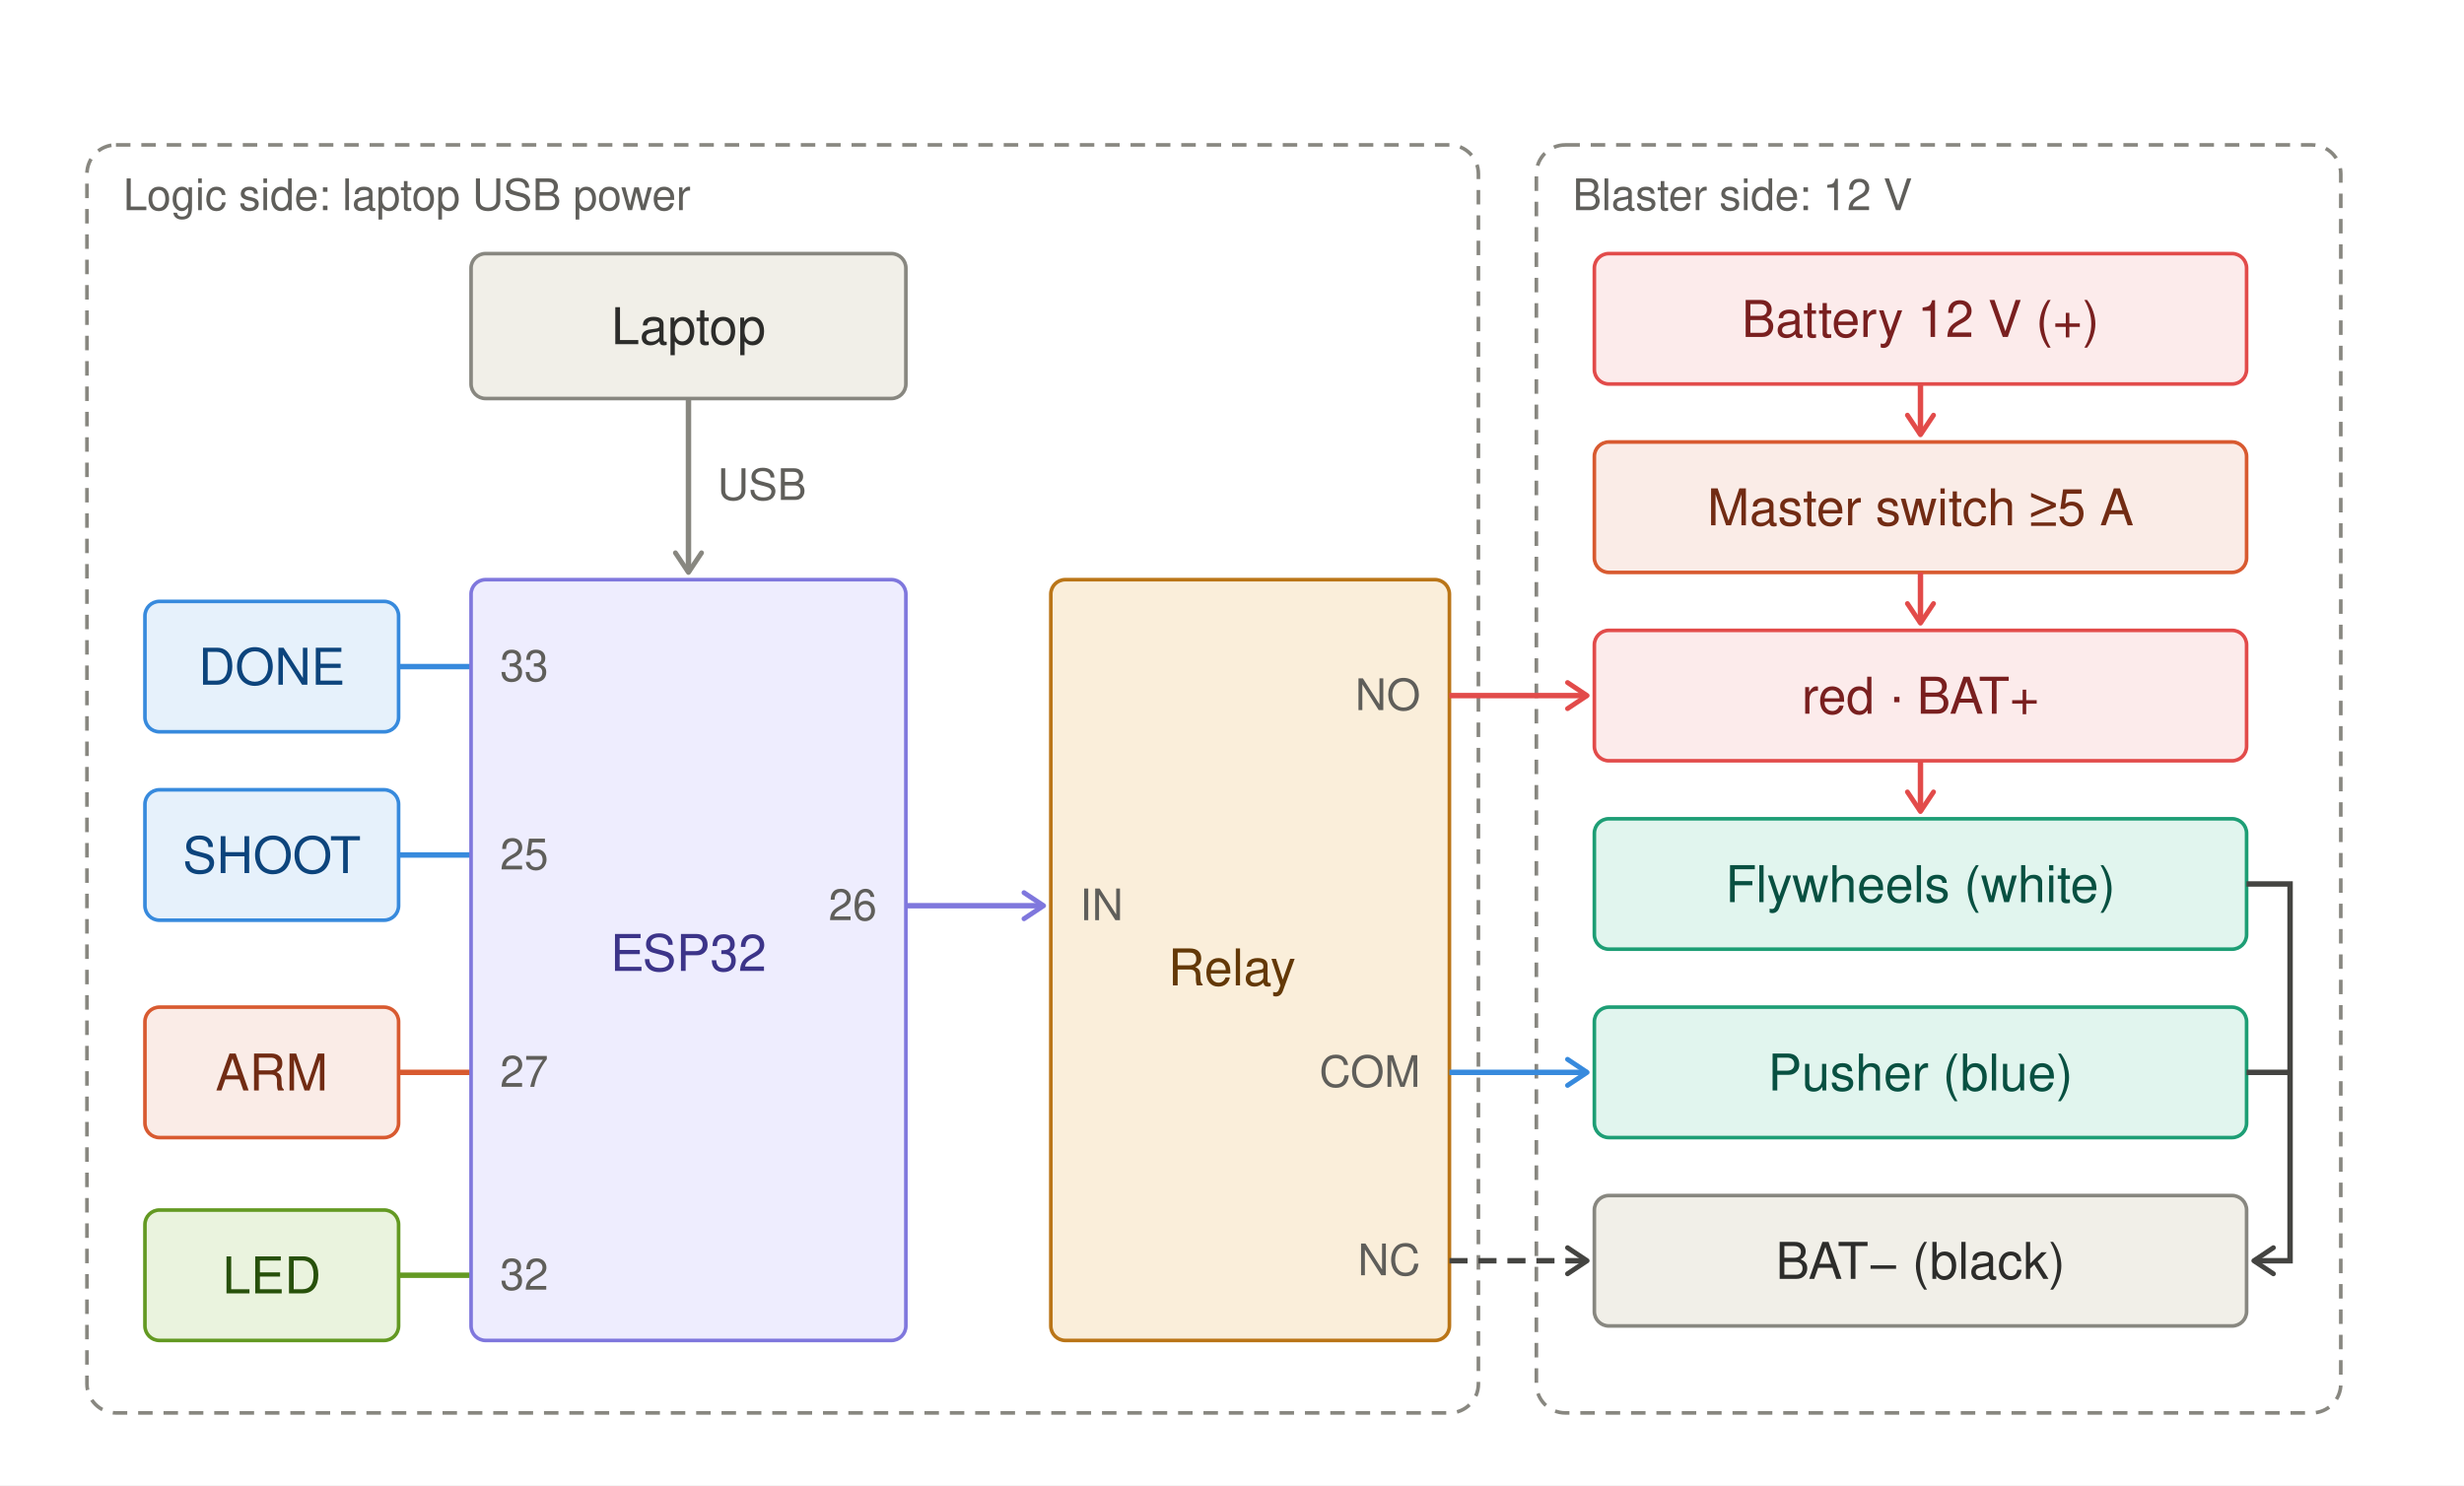
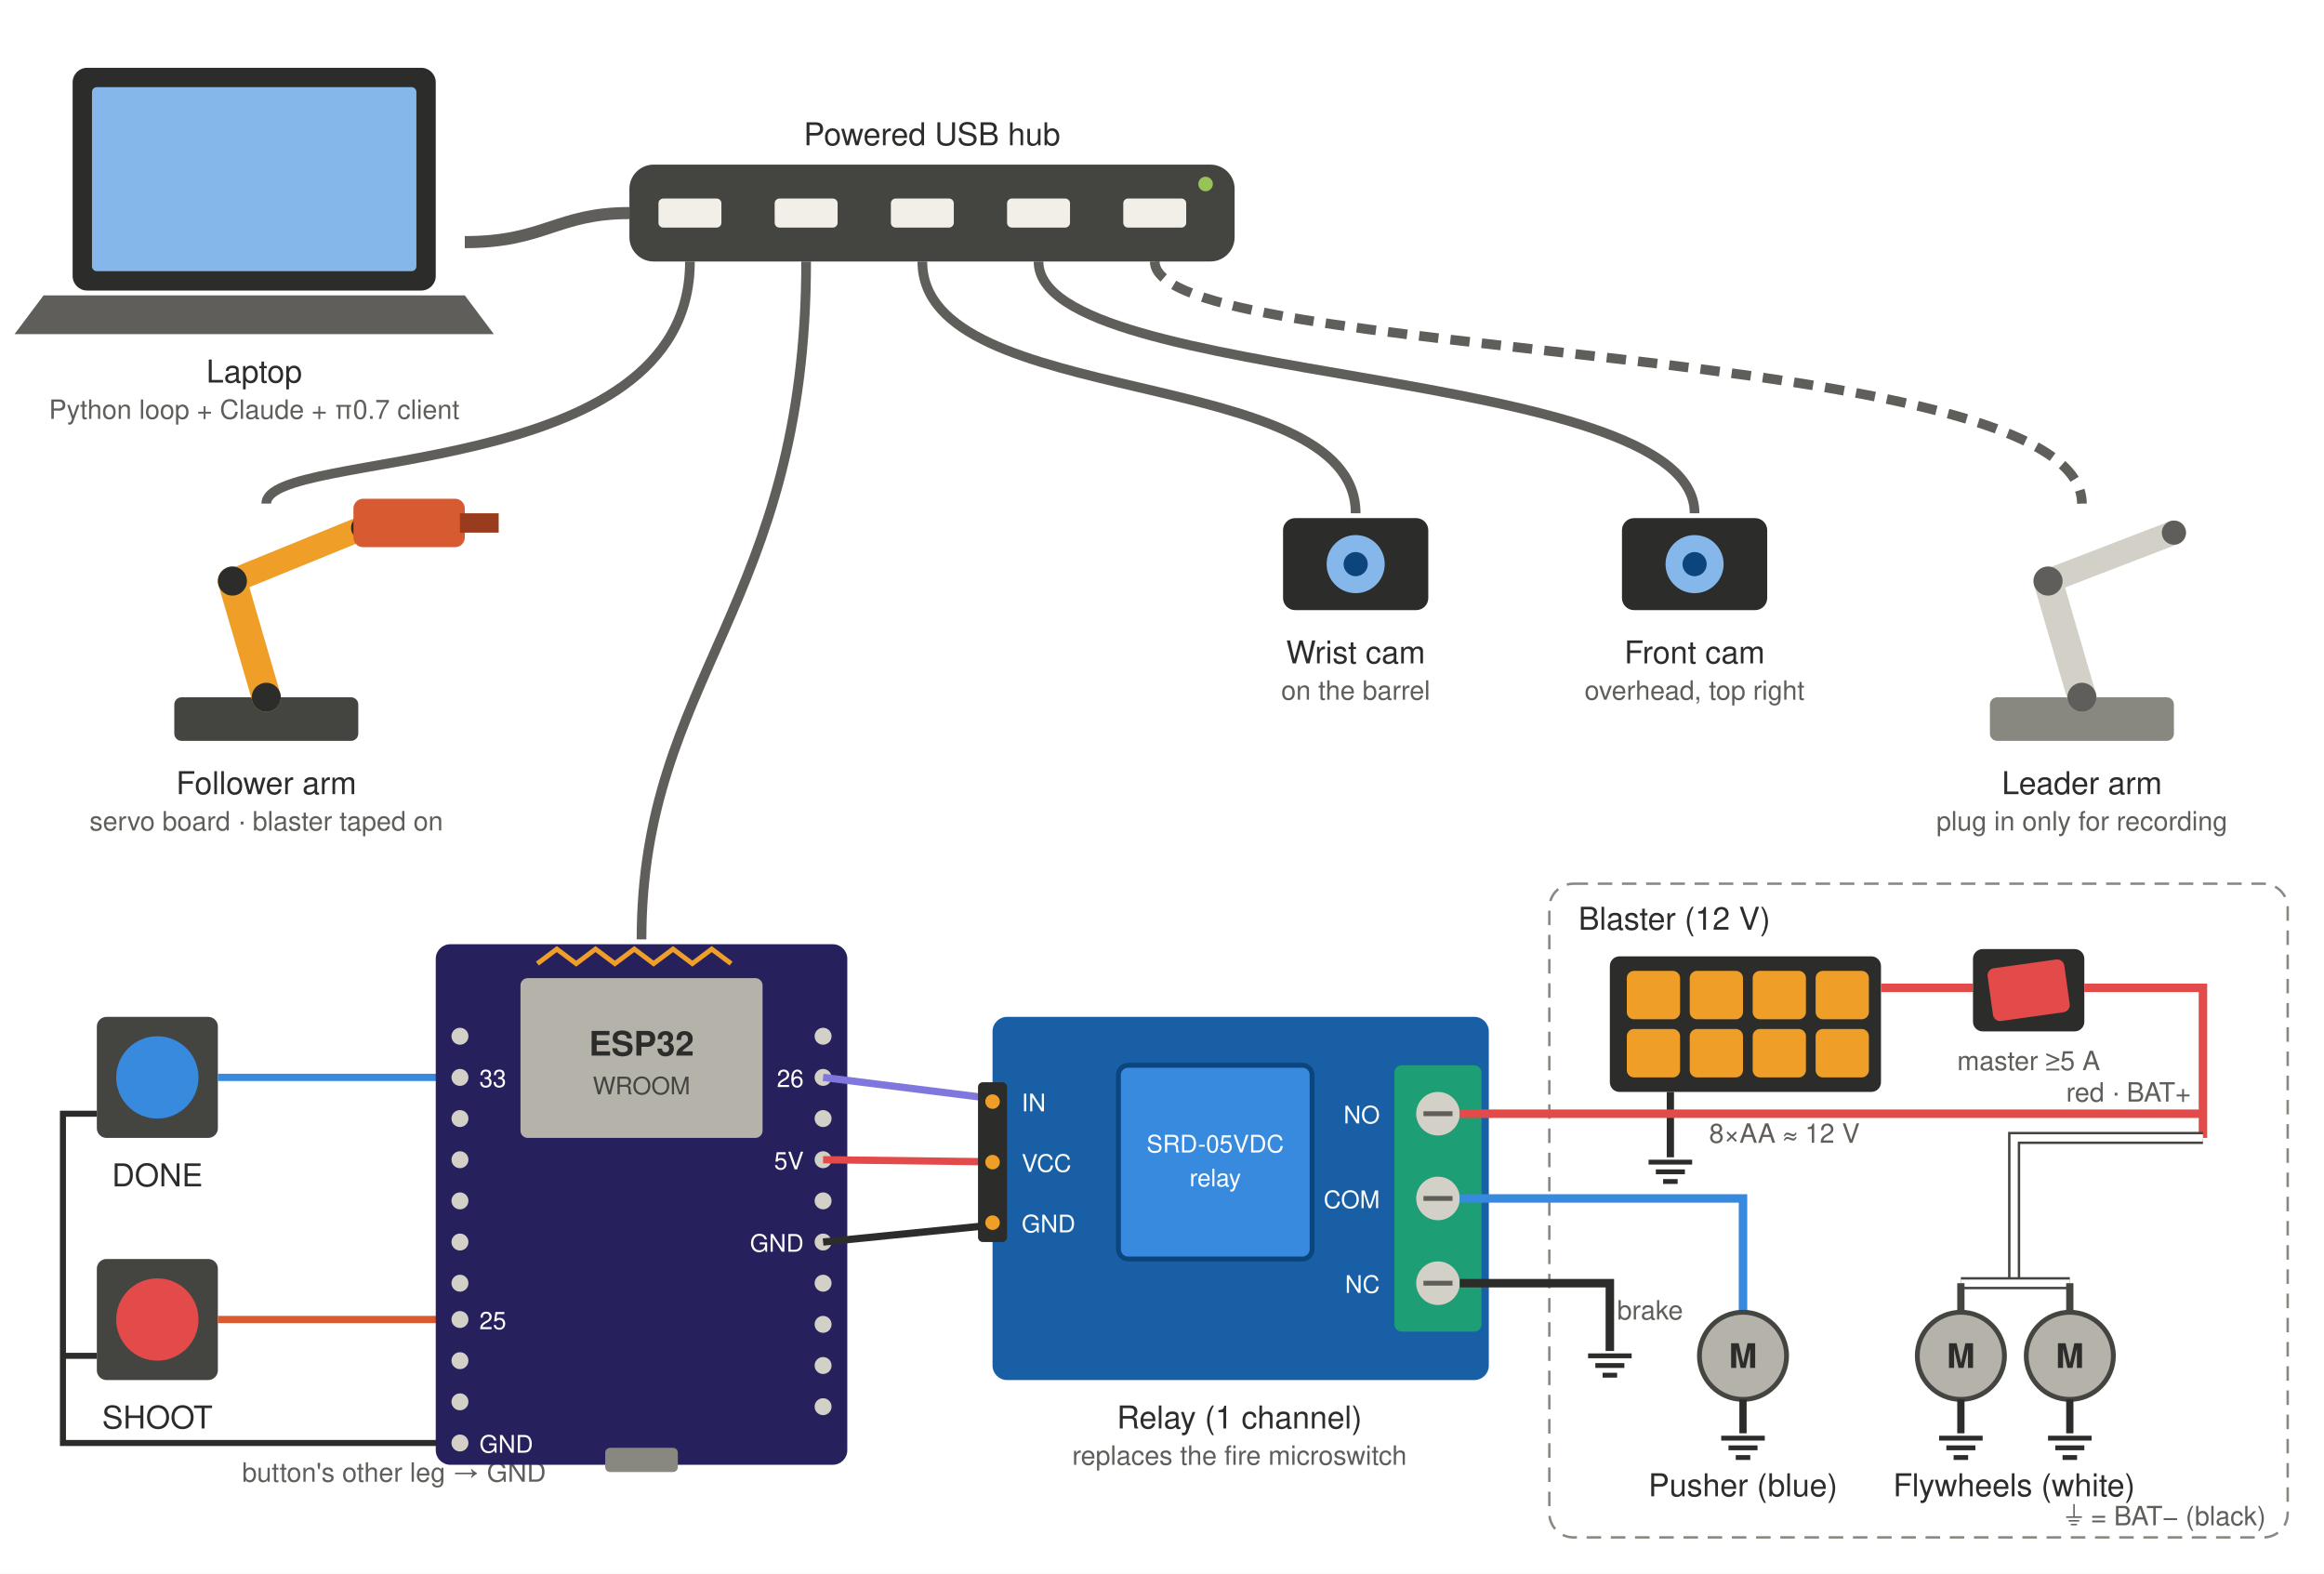
- <svg xmlns="http://www.w3.org/2000/svg" width="680" height="410" viewBox="0 0 680 410" font-family="-apple-system, Helvetica, Arial, sans-serif">
+ <svg xmlns="http://www.w3.org/2000/svg" width="960" height="650" viewBox="0 0 960 650" font-family="-apple-system, Helvetica, Arial, sans-serif">
+   <style>.l{font-size:13px;fill:#2C2C2A;font-weight:500}.s{font-size:11px;fill:#5F5E5A}.w{font-size:10px;fill:#FFFFFF}.pin{fill:#D3D1C7}</style>
  <defs>
-     <marker id="a" viewBox="0 0 10 10" refX="8" refY="5" markerWidth="6" markerHeight="6" orient="auto-start-reverse">
-       <path d="M2 1L8 5L2 9" fill="none" stroke="context-stroke" stroke-width="1.5" stroke-linecap="round" stroke-linejoin="round" />
-     </marker>
-     <style>.t{font-size:14px;font-weight:500}.s{font-size:12px;fill:#5F5E5A}</style>
+     <g id="gnd">
+       <line x1="-9" y1="0" x2="9" y2="0" stroke="#2C2C2A" stroke-width="2" />
+       <line x1="-6" y1="4" x2="6" y2="4" stroke="#2C2C2A" stroke-width="2" />
+       <line x1="-3" y1="8" x2="3" y2="8" stroke="#2C2C2A" stroke-width="2" />
+     </g>
+     <g id="motor">
+       <circle r="18" fill="#B4B2A9" stroke="#444441" stroke-width="2" />
+       <text y="5" text-anchor="middle" font-size="14" font-weight="700" fill="#2C2C2A">M</text>
+     </g>
  </defs>
-   <rect width="680" height="410" fill="#FFFFFF" />
-   <rect x="24" y="40" width="384" height="350" rx="8" fill="none" stroke="#888780" stroke-dasharray="4 3" />
-   <text class="s" x="34" y="58">Logic side: laptop USB power</text>
-   <rect x="424" y="40" width="222" height="350" rx="8" fill="none" stroke="#888780" stroke-dasharray="4 3" />
-   <text class="s" x="434" y="58">Blaster side: 12 V</text>
-   <rect x="130" y="70" width="120" height="40" rx="4" fill="#F1EFE8" stroke="#888780" />
-   <text class="t" x="190" y="95" text-anchor="middle" fill="#2C2C2A">Laptop</text>
-   <line x1="190" y1="110" x2="190" y2="158" stroke="#888780" stroke-width="1.5" marker-end="url(#a)" />
-   <text class="s" x="198" y="138">USB</text>
-   <rect x="40" y="166" width="70" height="36" rx="4" fill="#E6F1FB" stroke="#378ADD" />
-   <text class="t" x="75" y="189" text-anchor="middle" fill="#0C447C">DONE</text>
-   <rect x="40" y="218" width="70" height="36" rx="4" fill="#E6F1FB" stroke="#378ADD" />
-   <text class="t" x="75" y="241" text-anchor="middle" fill="#0C447C">SHOOT</text>
-   <rect x="40" y="278" width="70" height="36" rx="4" fill="#FAECE7" stroke="#D85A30" />
-   <text class="t" x="75" y="301" text-anchor="middle" fill="#712B13">ARM</text>
-   <rect x="40" y="334" width="70" height="36" rx="4" fill="#EAF3DE" stroke="#639922" />
-   <text class="t" x="75" y="357" text-anchor="middle" fill="#27500A">LED</text>
-   <line x1="110" y1="184" x2="130" y2="184" stroke="#378ADD" stroke-width="1.5" />
-   <line x1="110" y1="236" x2="130" y2="236" stroke="#378ADD" stroke-width="1.5" />
-   <line x1="110" y1="296" x2="130" y2="296" stroke="#D85A30" stroke-width="1.5" />
-   <line x1="110" y1="352" x2="130" y2="352" stroke="#639922" stroke-width="1.5" />
-   <rect x="130" y="160" width="120" height="210" rx="4" fill="#EEEDFE" stroke="#7F77DD" />
-   <text class="t" x="190" y="268" text-anchor="middle" fill="#3C3489">ESP32</text>
-   <text class="s" x="138" y="188">33</text>
-   <text class="s" x="138" y="240">25</text>
-   <text class="s" x="138" y="300">27</text>
-   <text class="s" x="138" y="356">32</text>
-   <text class="s" x="242" y="254" text-anchor="end">26</text>
-   <line x1="250" y1="250" x2="288" y2="250" stroke="#7F77DD" stroke-width="1.5" marker-end="url(#a)" />
-   <rect x="290" y="160" width="110" height="210" rx="4" fill="#FAEEDA" stroke="#BA7517" />
-   <text class="t" x="340" y="272" text-anchor="middle" fill="#633806">Relay</text>
-   <text class="s" x="298" y="254">IN</text>
-   <text class="s" x="392" y="196" text-anchor="end">NO</text>
-   <text class="s" x="392" y="300" text-anchor="end">COM</text>
-   <text class="s" x="392" y="352" text-anchor="end">NC</text>
-   <rect x="440" y="70" width="180" height="36" rx="4" fill="#FCEBEB" stroke="#E24B4A" />
-   <text class="t" x="530" y="93" text-anchor="middle" fill="#791F1F">Battery 12 V (+)</text>
-   <line x1="530" y1="106" x2="530" y2="120" stroke="#E24B4A" stroke-width="1.5" marker-end="url(#a)" />
-   <rect x="440" y="122" width="180" height="36" rx="4" fill="#FAECE7" stroke="#D85A30" />
-   <text class="t" x="530" y="145" text-anchor="middle" fill="#712B13">Master switch ≥5 A</text>
-   <line x1="530" y1="158" x2="530" y2="172" stroke="#E24B4A" stroke-width="1.5" marker-end="url(#a)" />
-   <rect x="440" y="174" width="180" height="36" rx="4" fill="#FCEBEB" stroke="#E24B4A" />
-   <text class="t" x="530" y="197" text-anchor="middle" fill="#791F1F">red · BAT+</text>
-   <line x1="400" y1="192" x2="438" y2="192" stroke="#E24B4A" stroke-width="1.5" marker-end="url(#a)" />
-   <line x1="530" y1="210" x2="530" y2="224" stroke="#E24B4A" stroke-width="1.5" marker-end="url(#a)" />
-   <rect x="440" y="226" width="180" height="36" rx="4" fill="#E1F5EE" stroke="#1D9E75" />
-   <text class="t" x="530" y="249" text-anchor="middle" fill="#085041">Flywheels (white)</text>
-   <rect x="440" y="278" width="180" height="36" rx="4" fill="#E1F5EE" stroke="#1D9E75" />
-   <text class="t" x="530" y="301" text-anchor="middle" fill="#085041">Pusher (blue)</text>
-   <line x1="400" y1="296" x2="438" y2="296" stroke="#378ADD" stroke-width="1.5" marker-end="url(#a)" />
-   <rect x="440" y="330" width="180" height="36" rx="4" fill="#F1EFE8" stroke="#888780" />
-   <text class="t" x="530" y="353" text-anchor="middle" fill="#2C2C2A">BAT− (black)</text>
-   <line x1="400" y1="348" x2="438" y2="348" stroke="#444441" stroke-width="1.5" stroke-dasharray="5 3" marker-end="url(#a)" />
-   <path d="M620 244 L632 244 L632 348 L622 348" fill="none" stroke="#444441" stroke-width="1.5" marker-end="url(#a)" />
-   <line x1="620" y1="296" x2="632" y2="296" stroke="#444441" stroke-width="1.5" />
+   <rect width="960" height="650" fill="#FFFFFF" />
+   <rect x="30" y="28" width="150" height="92" rx="6" fill="#2C2C2A" />
+   <rect x="38" y="36" width="134" height="76" rx="2" fill="#85B7EB" />
+   <polygon points="18,122 192,122 204,138 6,138" fill="#5F5E5A" />
+   <text class="l" x="105" y="158" text-anchor="middle">Laptop</text>
+   <text class="s" x="105" y="173" text-anchor="middle">Python loop + Claude + π0.7 client</text>
+   <path d="M192 100 C 225 100, 230 88, 260 88" fill="none" stroke="#5F5E5A" stroke-width="5" />
+   <rect x="260" y="68" width="250" height="40" rx="10" fill="#444441" />
+   <rect x="272" y="82" width="26" height="12" rx="2" fill="#F1EFE8" />
+   <rect x="320" y="82" width="26" height="12" rx="2" fill="#F1EFE8" />
+   <rect x="368" y="82" width="26" height="12" rx="2" fill="#F1EFE8" />
+   <rect x="416" y="82" width="26" height="12" rx="2" fill="#F1EFE8" />
+   <rect x="464" y="82" width="26" height="12" rx="2" fill="#F1EFE8" />
+   <circle cx="498" cy="76" r="3" fill="#97C459" />
+   <text class="l" x="385" y="60" text-anchor="middle">Powered USB hub</text>
+   <path d="M285 108 C 285 200, 110 185, 110 208" fill="none" stroke="#5F5E5A" stroke-width="4" />
+   <path d="M333 108 C 333 250, 265 280, 265 388" fill="none" stroke="#5F5E5A" stroke-width="4" />
+   <path d="M381 108 C 381 170, 560 150, 560 212" fill="none" stroke="#5F5E5A" stroke-width="4" />
+   <path d="M429 108 C 429 160, 700 150, 700 212" fill="none" stroke="#5F5E5A" stroke-width="4" />
+   <path d="M477 108 C 477 150, 860 140, 860 208" fill="none" stroke="#5F5E5A" stroke-width="4" stroke-dasharray="8 5" />
+   <rect x="72" y="288" width="76" height="18" rx="3" fill="#444441" />
+   <line x1="110" y1="288" x2="96" y2="240" stroke="#EF9F27" stroke-width="12" stroke-linecap="round" />
+   <line x1="96" y1="240" x2="150" y2="218" stroke="#EF9F27" stroke-width="10" stroke-linecap="round" />
+   <circle cx="110" cy="288" r="6" fill="#2C2C2A" />
+   <circle cx="96" cy="240" r="6" fill="#2C2C2A" />
+   <circle cx="150" cy="218" r="5" fill="#2C2C2A" />
+   <rect x="146" y="206" width="46" height="20" rx="4" fill="#D85A30" />
+   <rect x="190" y="212" width="16" height="8" fill="#993C1D" />
+   <text class="l" x="110" y="328" text-anchor="middle">Follower arm</text>
+   <text class="s" x="110" y="343" text-anchor="middle">servo board · blaster taped on</text>
+   <rect x="530" y="214" width="60" height="38" rx="5" fill="#2C2C2A" />
+   <circle cx="560" cy="233" r="12" fill="#85B7EB" />
+   <circle cx="560" cy="233" r="5" fill="#0C447C" />
+   <text class="l" x="560" y="274" text-anchor="middle">Wrist cam</text>
+   <text class="s" x="560" y="289" text-anchor="middle">on the barrel</text>
+   <rect x="670" y="214" width="60" height="38" rx="5" fill="#2C2C2A" />
+   <circle cx="700" cy="233" r="12" fill="#85B7EB" />
+   <circle cx="700" cy="233" r="5" fill="#0C447C" />
+   <text class="l" x="700" y="274" text-anchor="middle">Front cam</text>
+   <text class="s" x="700" y="289" text-anchor="middle">overhead, top right</text>
+   <rect x="822" y="288" width="76" height="18" rx="3" fill="#888780" />
+   <line x1="860" y1="288" x2="846" y2="240" stroke="#D3D1C7" stroke-width="12" stroke-linecap="round" />
+   <line x1="846" y1="240" x2="898" y2="220" stroke="#D3D1C7" stroke-width="10" stroke-linecap="round" />
+   <circle cx="860" cy="288" r="6" fill="#5F5E5A" />
+   <circle cx="846" cy="240" r="6" fill="#5F5E5A" />
+   <circle cx="898" cy="220" r="5" fill="#5F5E5A" />
+   <text class="l" x="860" y="328" text-anchor="middle">Leader arm</text>
+   <text class="s" x="860" y="343" text-anchor="middle">plug in only for recording</text>
+   <rect x="40" y="420" width="50" height="50" rx="4" fill="#444441" />
+   <circle cx="65" cy="445" r="17" fill="#378ADD" />
+   <text class="l" x="65" y="490" text-anchor="middle">DONE</text>
+   <rect x="40" y="520" width="50" height="50" rx="4" fill="#444441" />
+   <circle cx="65" cy="545" r="17" fill="#E24B4A" />
+   <text class="l" x="65" y="590" text-anchor="middle">SHOOT</text>
+   <line x1="90" y1="445" x2="190" y2="445" stroke="#378ADD" stroke-width="3" />
+   <line x1="90" y1="545" x2="190" y2="545" stroke="#D85A30" stroke-width="3" />
+   <path d="M40 460 L26 460 L26 596 L190 596" fill="none" stroke="#2C2C2A" stroke-width="2.5" />
+   <path d="M40 560 L26 560" fill="none" stroke="#2C2C2A" stroke-width="2.5" />
+   <text class="s" x="100" y="612">button's other leg → GND</text>
+   <rect x="180" y="390" width="170" height="215" rx="6" fill="#26215C" />
+   <polyline points="222,398 230,392 238,398 246,392 254,398 262,392 270,398 278,392 286,398 294,392 302,398" fill="none" stroke="#EF9F27" stroke-width="2" />
+   <rect x="215" y="404" width="100" height="66" rx="3" fill="#B4B2A9" />
+   <text x="265" y="436" text-anchor="middle" font-size="14" font-weight="700" fill="#2C2C2A">ESP32</text>
+   <text x="265" y="452" text-anchor="middle" font-size="10" fill="#444441">WROOM</text>
+   <rect x="250" y="598" width="30" height="10" rx="2" fill="#888780" />
+   <g class="pin">
+     <circle cx="190" cy="428" r="3.5" />
+     <circle cx="190" cy="445" r="3.5" />
+     <circle cx="190" cy="462" r="3.5" />
+     <circle cx="190" cy="479" r="3.5" />
+     <circle cx="190" cy="496" r="3.5" />
+     <circle cx="190" cy="513" r="3.5" />
+     <circle cx="190" cy="530" r="3.5" />
+     <circle cx="190" cy="545" r="3.5" />
+     <circle cx="190" cy="562" r="3.5" />
+     <circle cx="190" cy="579" r="3.5" />
+     <circle cx="190" cy="596" r="3.5" />
+     <circle cx="340" cy="428" r="3.5" />
+     <circle cx="340" cy="445" r="3.5" />
+     <circle cx="340" cy="462" r="3.5" />
+     <circle cx="340" cy="479" r="3.5" />
+     <circle cx="340" cy="496" r="3.5" />
+     <circle cx="340" cy="513" r="3.5" />
+     <circle cx="340" cy="530" r="3.5" />
+     <circle cx="340" cy="547" r="3.5" />
+     <circle cx="340" cy="564" r="3.5" />
+     <circle cx="340" cy="581" r="3.5" />
+   </g>
+   <text class="w" x="198" y="449">33</text>
+   <text class="w" x="198" y="549">25</text>
+   <text class="w" x="198" y="600">GND</text>
+   <text class="w" x="332" y="449" text-anchor="end">26</text>
+   <text class="w" x="332" y="483" text-anchor="end">5V</text>
+   <text class="w" x="332" y="517" text-anchor="end">GND</text>
+   <line x1="340" y1="445" x2="420" y2="455" stroke="#7F77DD" stroke-width="3" />
+   <line x1="340" y1="479" x2="420" y2="480" stroke="#E24B4A" stroke-width="3" />
+   <line x1="340" y1="513" x2="420" y2="505" stroke="#2C2C2A" stroke-width="3" />
+   <rect x="410" y="420" width="205" height="150" rx="6" fill="#185FA5" />
+   <rect x="404" y="447" width="12" height="66" rx="2" fill="#2C2C2A" />
+   <circle cx="410" cy="455" r="3" fill="#EF9F27" />
+   <circle cx="410" cy="480" r="3" fill="#EF9F27" />
+   <circle cx="410" cy="505" r="3" fill="#EF9F27" />
+   <text class="w" x="422" y="459">IN</text>
+   <text class="w" x="422" y="484">VCC</text>
+   <text class="w" x="422" y="509">GND</text>
+   <rect x="462" y="440" width="80" height="80" rx="4" fill="#378ADD" stroke="#0C447C" stroke-width="2" />
+   <text class="w" x="502" y="476" text-anchor="middle">SRD-05VDC</text>
+   <text class="w" x="502" y="490" text-anchor="middle">relay</text>
+   <rect x="576" y="440" width="36" height="110" rx="3" fill="#1D9E75" />
+   <circle cx="594" cy="460" r="9" fill="#D3D1C7" />
+   <line x1="588" y1="460" x2="600" y2="460" stroke="#5F5E5A" stroke-width="2" />
+   <circle cx="594" cy="495" r="9" fill="#D3D1C7" />
+   <line x1="588" y1="495" x2="600" y2="495" stroke="#5F5E5A" stroke-width="2" />
+   <circle cx="594" cy="530" r="9" fill="#D3D1C7" />
+   <line x1="588" y1="530" x2="600" y2="530" stroke="#5F5E5A" stroke-width="2" />
+   <text class="w" x="570" y="464" text-anchor="end">NO</text>
+   <text class="w" x="570" y="499" text-anchor="end">COM</text>
+   <text class="w" x="570" y="534" text-anchor="end">NC</text>
+   <text class="l" x="512" y="590" text-anchor="middle">Relay (1 channel)</text>
+   <text class="s" x="512" y="605" text-anchor="middle">replaces the fire microswitch</text>
+   <rect x="640" y="365" width="305" height="270" rx="10" fill="none" stroke="#888780" stroke-width="1" stroke-dasharray="6 4" />
+   <text class="l" x="652" y="384">Blaster (12 V)</text>
+   <rect x="665" y="395" width="112" height="56" rx="4" fill="#2C2C2A" />
+   <g fill="#EF9F27">
+     <rect x="672" y="401" width="22" height="20" rx="3" />
+     <rect x="698" y="401" width="22" height="20" rx="3" />
+     <rect x="724" y="401" width="22" height="20" rx="3" />
+     <rect x="750" y="401" width="22" height="20" rx="3" />
+     <rect x="672" y="425" width="22" height="20" rx="3" />
+     <rect x="698" y="425" width="22" height="20" rx="3" />
+     <rect x="724" y="425" width="22" height="20" rx="3" />
+     <rect x="750" y="425" width="22" height="20" rx="3" />
+   </g>
+   <text class="s" x="706" y="472">8×AA ≈ 12 V</text>
+   <line x1="690" y1="451" x2="690" y2="478" stroke="#2C2C2A" stroke-width="3" />
+   <use href="#gnd" x="690" y="480" />
+   <line x1="777" y1="408" x2="815" y2="408" stroke="#E24B4A" stroke-width="3.5" />
+   <rect x="815" y="392" width="46" height="34" rx="4" fill="#2C2C2A" />
+   <rect x="822" y="398" width="32" height="22" rx="3" fill="#E24B4A" transform="rotate(-8 838 409)" />
+   <text class="s" x="838" y="442" text-anchor="middle">master ≥5 A</text>
+   <path d="M861 408 L910 408 L910 470" fill="none" stroke="#E24B4A" stroke-width="3.5" />
+   <path d="M603 460 L910 460" fill="none" stroke="#E24B4A" stroke-width="3.5" />
+   <text class="s" x="905" y="455" text-anchor="end">red · BAT+</text>
+   <path d="M910 470 L832 470 L832 530" fill="none" stroke="#444441" stroke-width="5" />
+   <path d="M910 470 L832 470 L832 530" fill="none" stroke="#FFFFFF" stroke-width="3" />
+   <path d="M810 530 L855 530" fill="none" stroke="#444441" stroke-width="5" />
+   <path d="M810 530 L855 530" fill="none" stroke="#FFFFFF" stroke-width="3" />
+   <line x1="810" y1="530" x2="810" y2="542" stroke="#444441" stroke-width="3" />
+   <line x1="855" y1="530" x2="855" y2="542" stroke="#444441" stroke-width="3" />
+   <use href="#motor" x="810" y="560" />
+   <use href="#motor" x="855" y="560" />
+   <line x1="810" y1="578" x2="810" y2="592" stroke="#2C2C2A" stroke-width="3" />
+   <use href="#gnd" x="810" y="594" />
+   <line x1="855" y1="578" x2="855" y2="592" stroke="#2C2C2A" stroke-width="3" />
+   <use href="#gnd" x="855" y="594" />
+   <text class="l" x="832" y="618" text-anchor="middle">Flywheels (white)</text>
+   <path d="M603 495 L720 495 L720 542" fill="none" stroke="#378ADD" stroke-width="3.5" />
+   <use href="#motor" x="720" y="560" />
+   <line x1="720" y1="578" x2="720" y2="592" stroke="#2C2C2A" stroke-width="3" />
+   <use href="#gnd" x="720" y="594" />
+   <text class="l" x="720" y="618" text-anchor="middle">Pusher (blue)</text>
+   <path d="M603 530 L665 530 L665 558" fill="none" stroke="#2C2C2A" stroke-width="3.5" />
+   <use href="#gnd" x="665" y="560" />
+   <text class="s" x="668" y="545">brake</text>
+   <text class="s" x="936" y="630" text-anchor="end">⏚ = BAT− (black)</text>
</svg>
